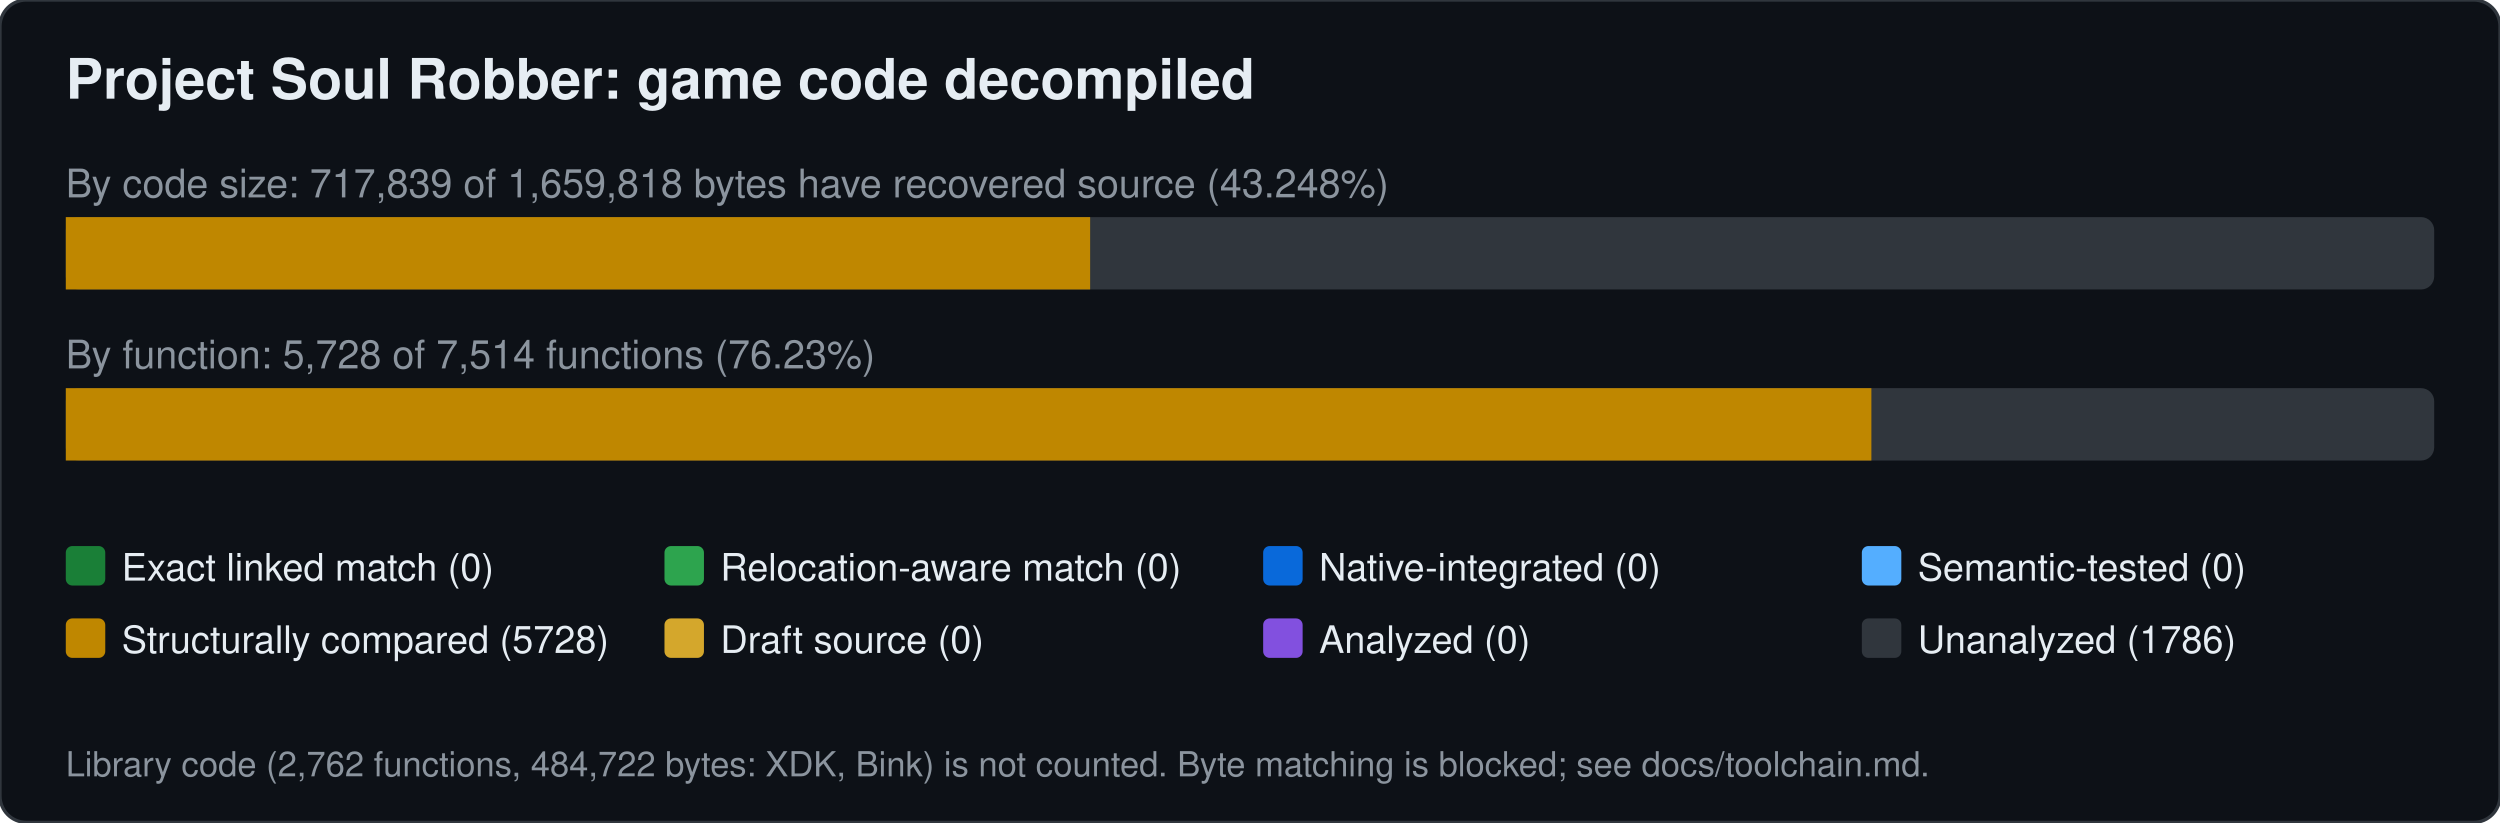
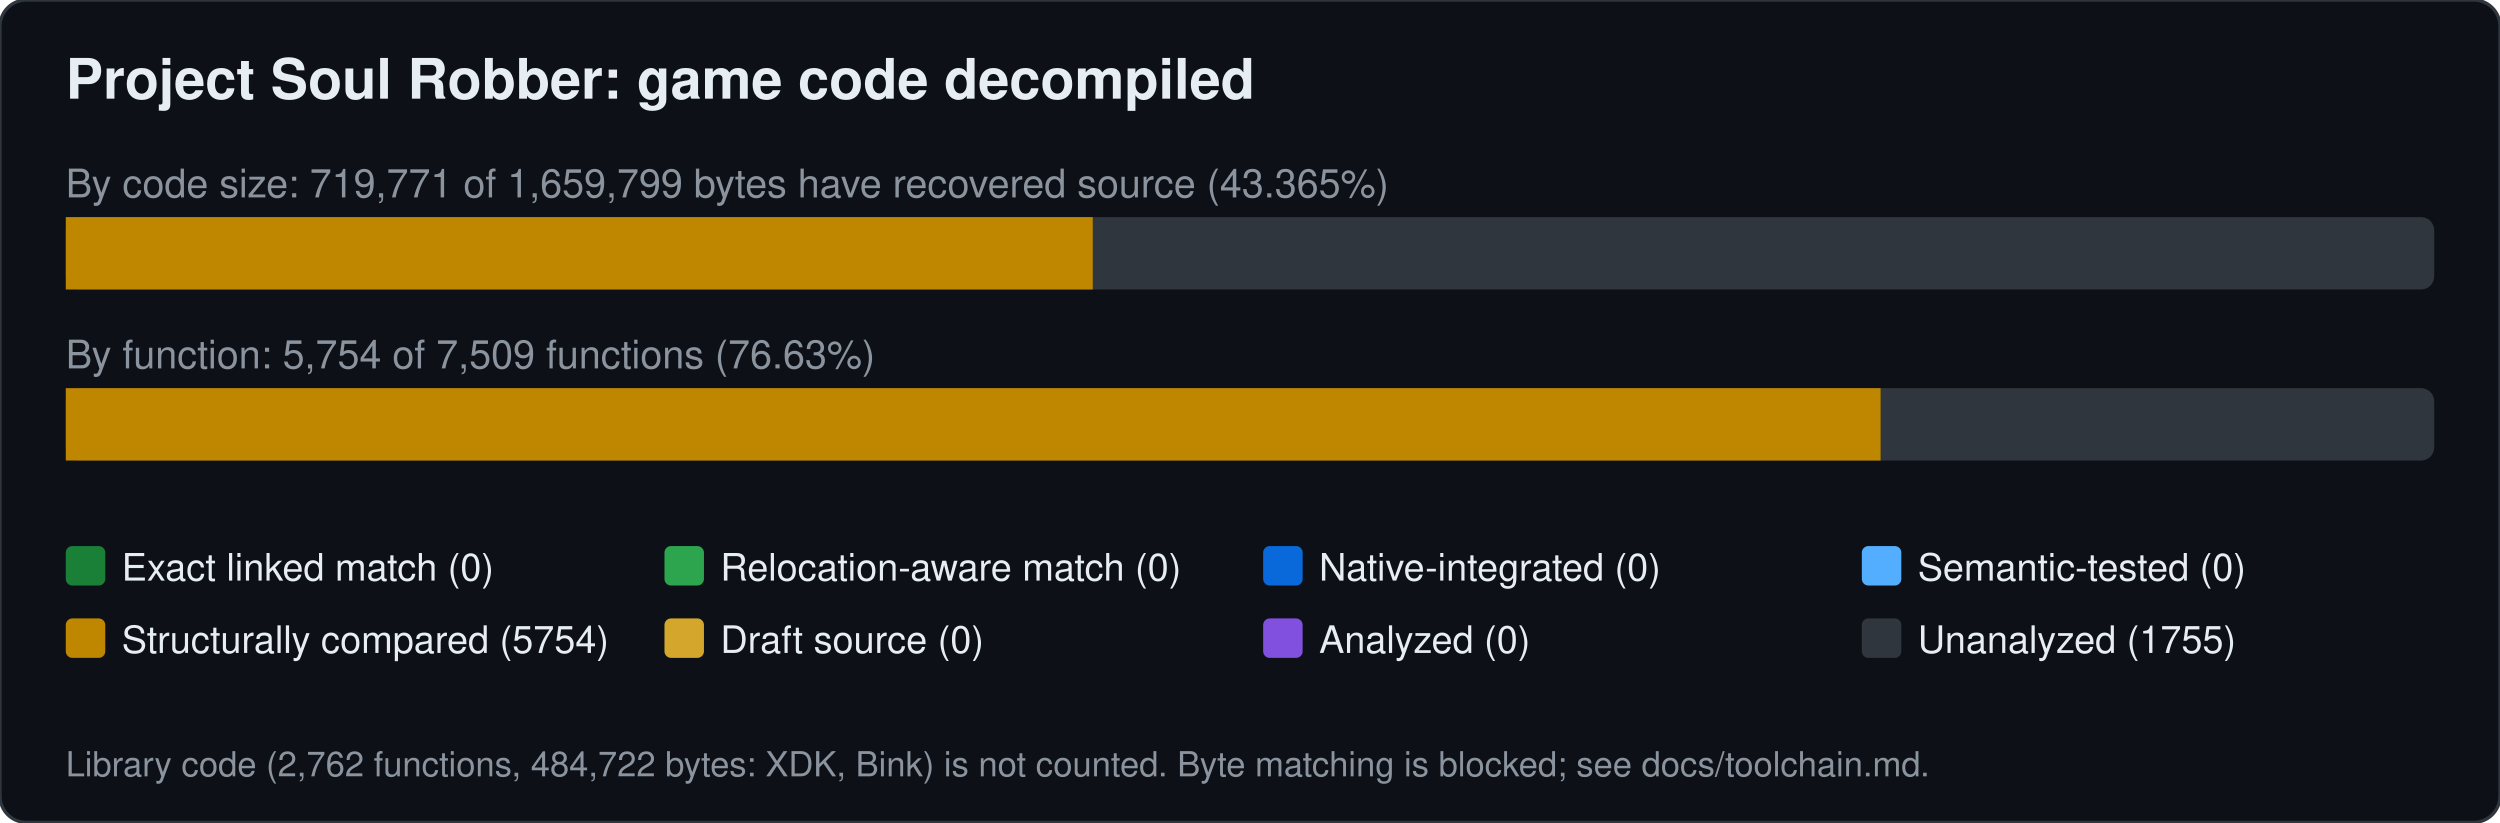
<svg xmlns="http://www.w3.org/2000/svg" width="760" height="250" viewBox="0 0 760 250" font-family="Segoe UI,Helvetica,Arial,sans-serif">
  <rect width="760" height="250" rx="8" fill="#0d1117" stroke="#30363d" />
  <text x="20" y="30" font-size="17" font-weight="600" fill="#e6edf3">Project Soul Robber: game code decompiled</text>
-   <text x="20" y="60" font-size="12" fill="#8b949e">By code size: 717,839 of 1,659,818 bytes have recovered source (43.248%)</text>
+   <text x="20" y="60" font-size="12" fill="#8b949e">By code size: 719,771 of 1,659,799 bytes have recovered source (43.365%)</text>
  <rect x="20" y="66" width="720" height="22" rx="4" fill="#30363d" />
-   <rect x="20.0" y="66" width="311.4" height="22" fill="#bf8700" />
-   <text x="20" y="112" font-size="12" fill="#8b949e">By function: 5,728 of 7,514 functions (76.23%)</text>
+   <rect x="20.0" y="66" width="312.2" height="22" fill="#bf8700" />
+   <text x="20" y="112" font-size="12" fill="#8b949e">By function: 5,754 of 7,509 functions (76.63%)</text>
  <rect x="20" y="118" width="720" height="22" rx="4" fill="#30363d" />
-   <rect x="20.0" y="118" width="548.9" height="22" fill="#bf8700" />
+   <rect x="20.0" y="118" width="551.7" height="22" fill="#bf8700" />
  <rect x="20" y="166" width="12" height="12" rx="2" fill="#1a7f37" />
  <text x="37" y="176.5" font-size="11.5" fill="#e6edf3">Exact linked match (0)</text>
  <rect x="202" y="166" width="12" height="12" rx="2" fill="#2da44e" />
  <text x="219" y="176.5" font-size="11.5" fill="#e6edf3">Relocation-aware match (0)</text>
  <rect x="384" y="166" width="12" height="12" rx="2" fill="#0969da" />
  <text x="401" y="176.5" font-size="11.5" fill="#e6edf3">Native-integrated (0)</text>
  <rect x="566" y="166" width="12" height="12" rx="2" fill="#54aeff" />
  <text x="583" y="176.5" font-size="11.5" fill="#e6edf3">Semantic-tested (0)</text>
  <rect x="20" y="188" width="12" height="12" rx="2" fill="#bf8700" />
-   <text x="37" y="198.5" font-size="11.5" fill="#e6edf3">Structurally compared (5728)</text>
+   <text x="37" y="198.5" font-size="11.5" fill="#e6edf3">Structurally compared (5754)</text>
  <rect x="202" y="188" width="12" height="12" rx="2" fill="#d4a72c" />
  <text x="219" y="198.5" font-size="11.5" fill="#e6edf3">Draft source (0)</text>
  <rect x="384" y="188" width="12" height="12" rx="2" fill="#8250df" />
  <text x="401" y="198.5" font-size="11.5" fill="#e6edf3">Analyzed (0)</text>
  <rect x="566" y="188" width="12" height="12" rx="2" fill="#30363d" />
-   <text x="583" y="198.5" font-size="11.5" fill="#e6edf3">Unanalyzed (1786)</text>
+   <text x="583" y="198.5" font-size="11.5" fill="#e6edf3">Unanalyzed (1755)</text>
  <text x="20" y="236" font-size="10.5" fill="#8b949e">Library code (2,762 functions, 484,722 bytes: XDK, Bink) is not counted. Byte matching is blocked; see docs/toolchain.md.</text>
</svg>
